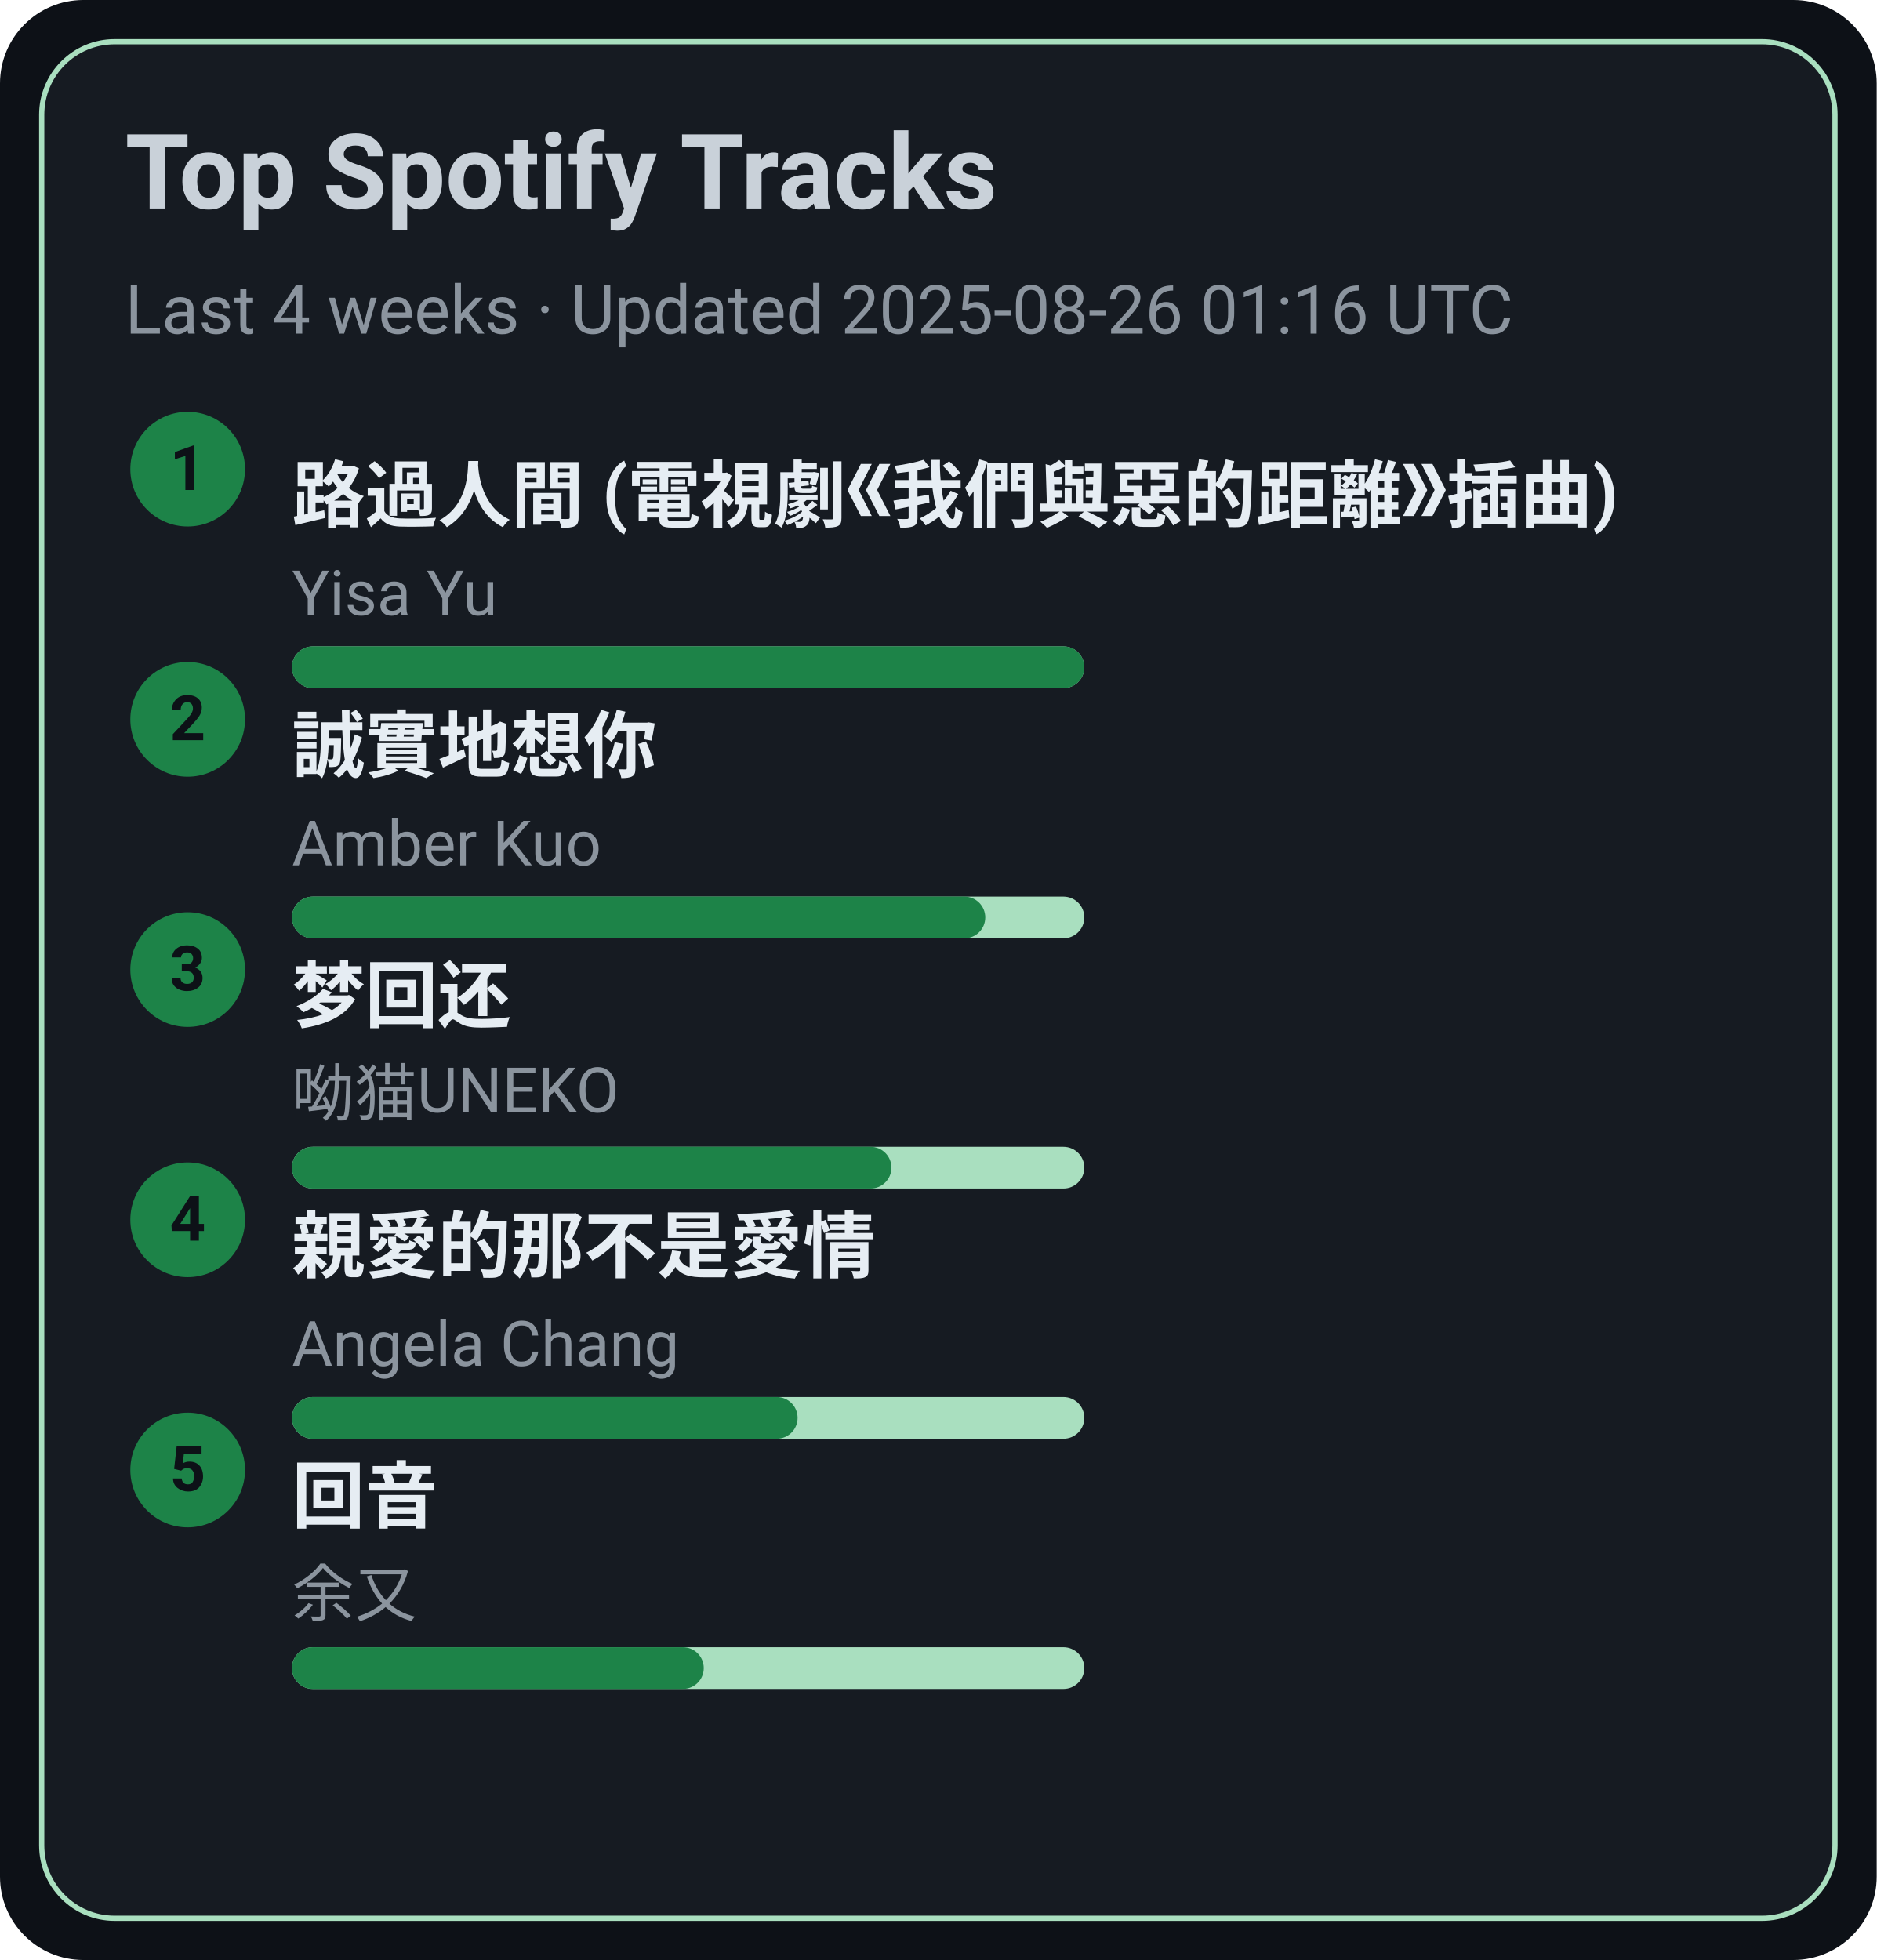
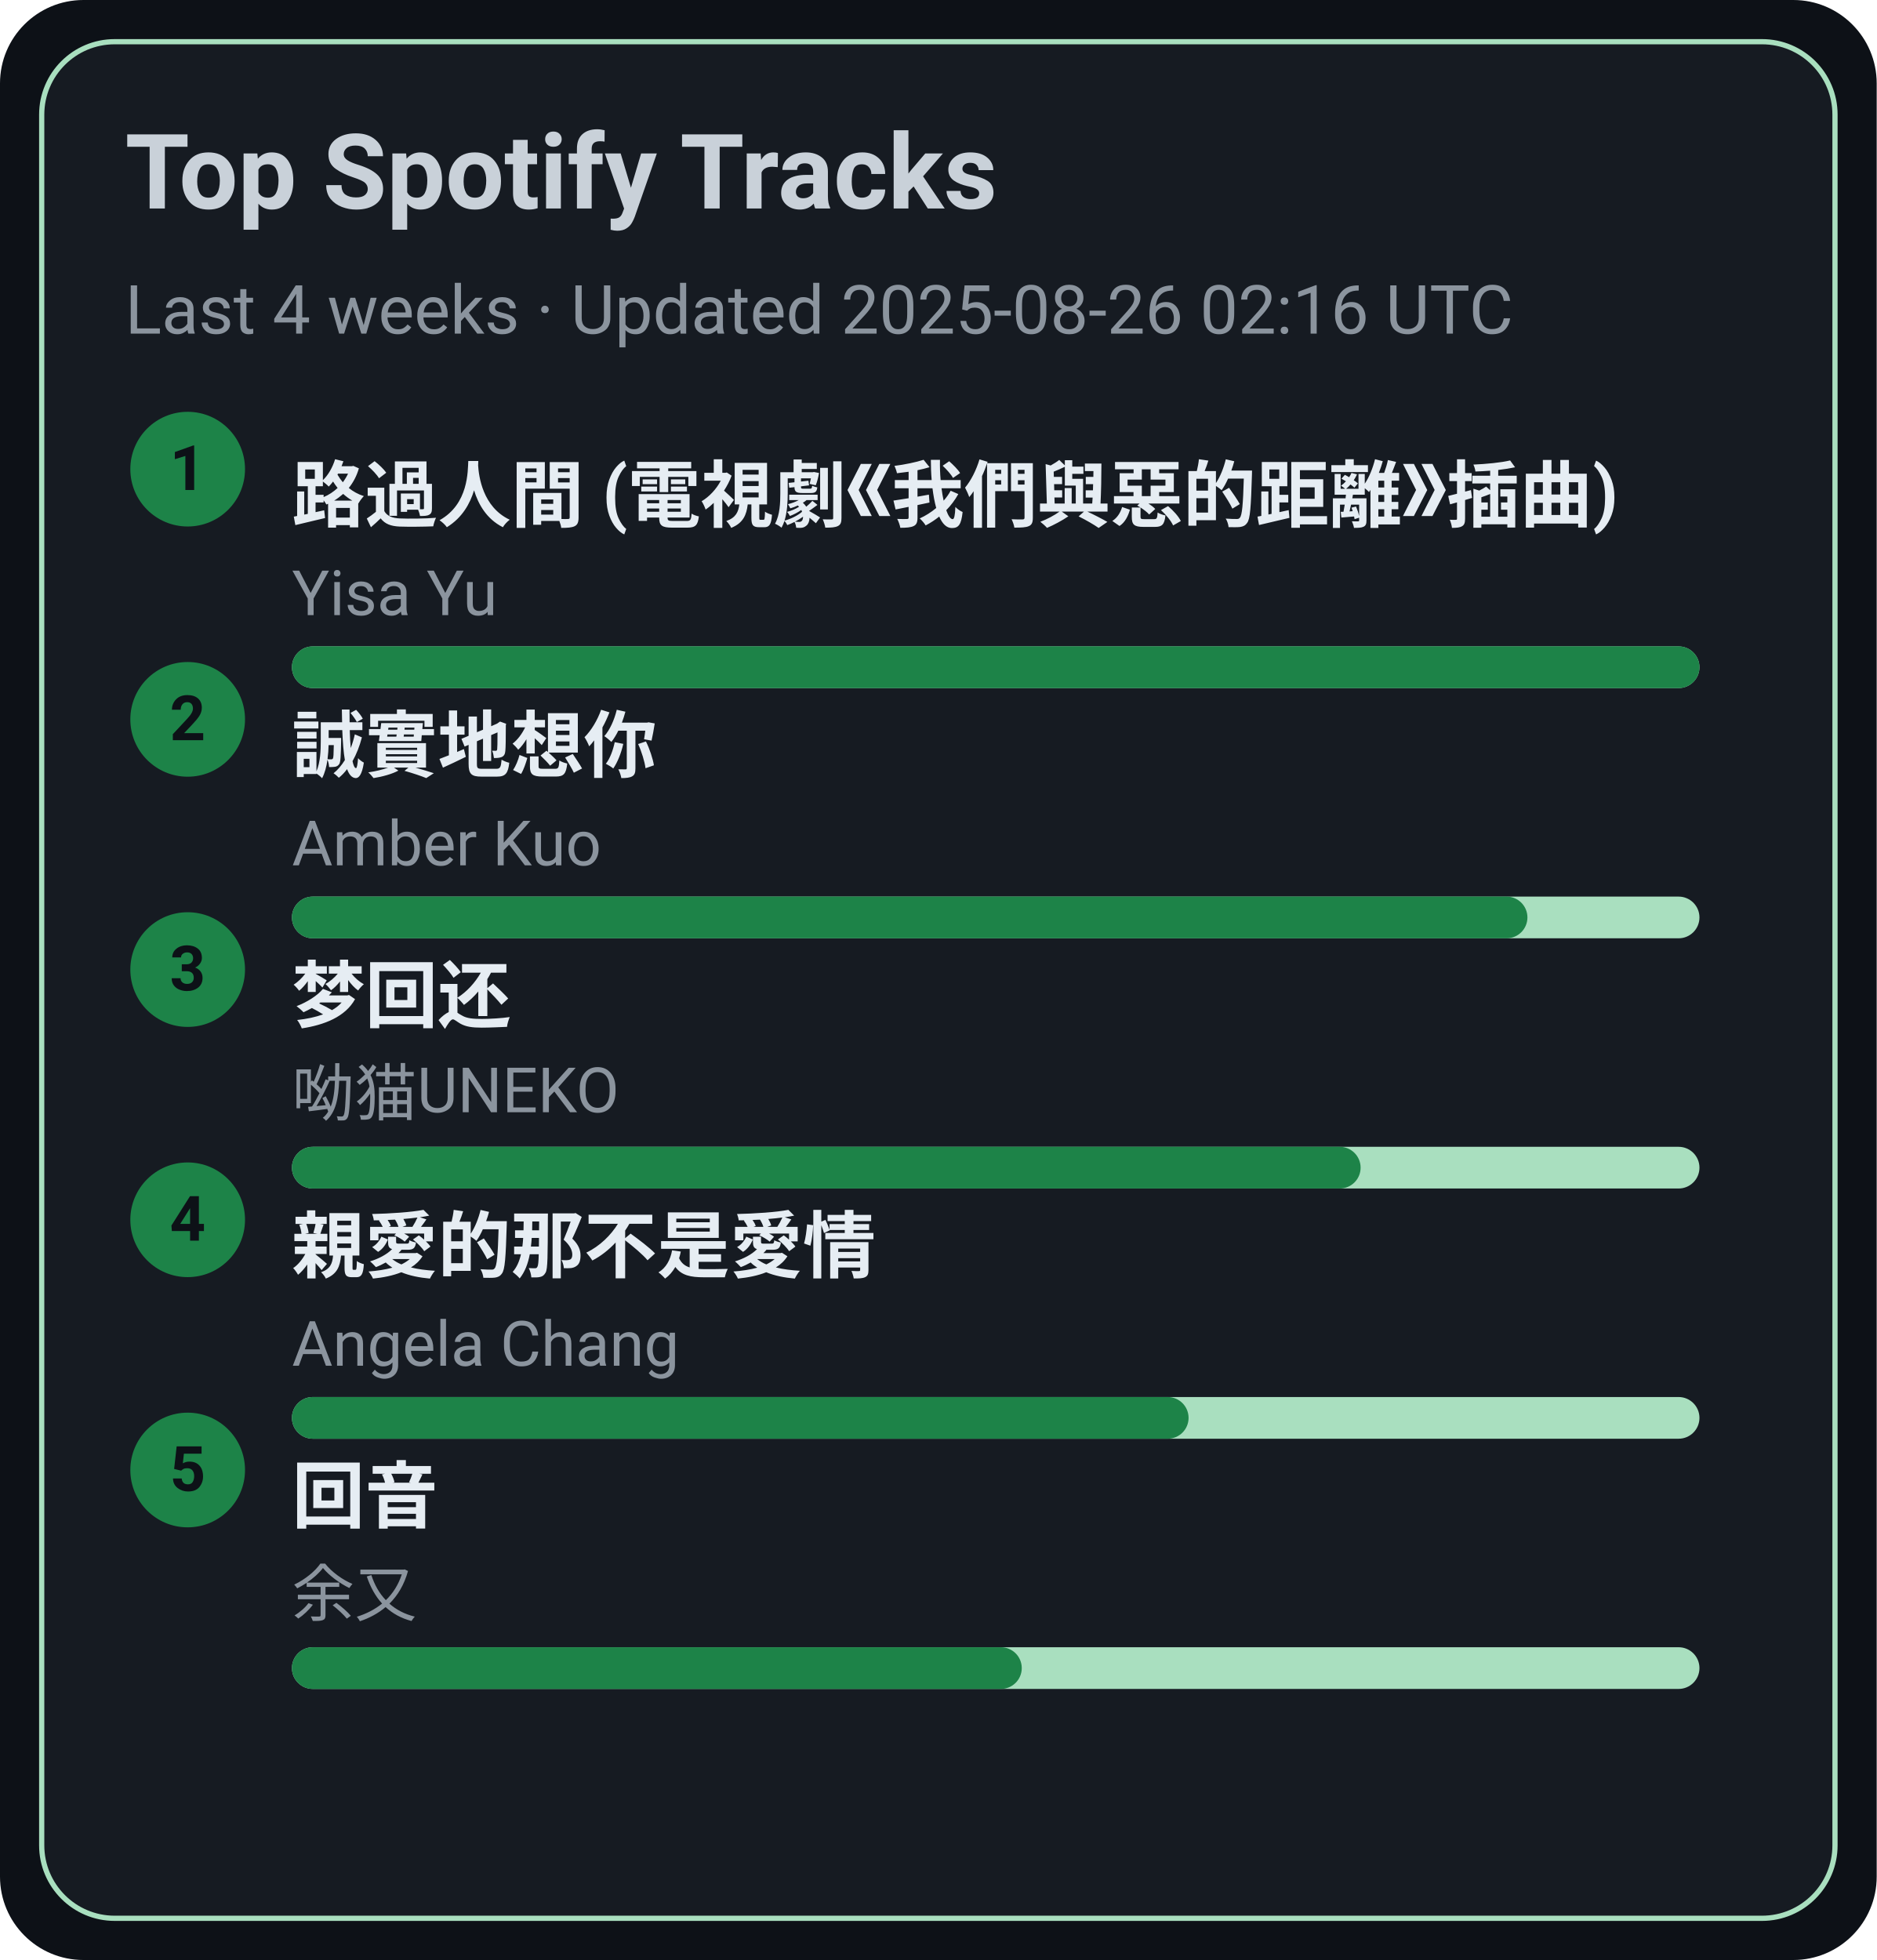
<svg xmlns="http://www.w3.org/2000/svg" width="360" height="376" viewBox="0 0 360 376">
  <style>text{font-family:-apple-system,BlinkMacSystemFont,Segoe UI,Roboto,Ubuntu,Helvetica Neue,Arial,Noto Sans,sans-serif}</style>
  <rect width="360" height="376" rx="16" fill="#0d1117" />
  <rect x="8" y="8" width="344" height="360" rx="14" fill="#161b22" stroke="#A9DFBF" />
  <text x="24" y="40" font-size="20" fill="#c9d1d9" font-weight="600">Top Spotify Tracks</text>
-   <text x="24" y="64" font-size="13" fill="#8b949e">Last 4 weeks · Updated 2025-08-26 01:16 UTC</text>
+   <text x="24" y="64" font-size="13" fill="#8b949e">Last 4 weeks · Updated 2025-08-26 02:16 UTC</text>
  <circle cx="36" cy="90" r="11" fill="#1D8348" />
  <text x="36" y="94" text-anchor="middle" font-size="12" fill="#0d1117" font-weight="700">1</text>
  <a href="https://open.spotify.com/track/1ZSleGniKMWNrWvK5cGALO" target="_blank" rel="noopener noreferrer">
    <text x="56" y="100" font-size="14" fill="#e6edf3" font-weight="600">路過人間 (電視劇《我們與惡的距離》插曲)</text>
  </a>
  <text x="56" y="118" font-size="12" fill="#8b949e">Yisa Yu</text>
-   <rect x="56" y="124" width="152" height="8" rx="4" fill="#A9DFBF" />
-   <rect x="56" y="124" width="152" height="8" rx="4" fill="#1D8348" />
+   <rect x="56" y="124" width="270" height="8" rx="4" fill="#A9DFBF" />
+   <rect x="56" y="124" width="270" height="8" rx="4" fill="#1D8348" />
  <circle cx="36" cy="138" r="11" fill="#1D8348" />
  <text x="36" y="142" text-anchor="middle" font-size="12" fill="#0d1117" font-weight="700">2</text>
  <a href="https://open.spotify.com/track/1SPZzj8QzOwZoAGKXMGLGJ" target="_blank" rel="noopener noreferrer">
    <text x="56" y="148" font-size="14" fill="#e6edf3" font-weight="600">誠實地想你</text>
  </a>
  <text x="56" y="166" font-size="12" fill="#8b949e">Amber Kuo</text>
-   <rect x="56" y="172" width="152" height="8" rx="4" fill="#A9DFBF" />
-   <rect x="56" y="172" width="133" height="8" rx="4" fill="#1D8348" />
+   <rect x="56" y="172" width="270" height="8" rx="4" fill="#A9DFBF" />
+   <rect x="56" y="172" width="237" height="8" rx="4" fill="#1D8348" />
  <circle cx="36" cy="186" r="11" fill="#1D8348" />
  <text x="36" y="190" text-anchor="middle" font-size="12" fill="#0d1117" font-weight="700">3</text>
  <a href="https://open.spotify.com/track/6jTK3YxlFysC8g0Ye9tbPK" target="_blank" rel="noopener noreferrer">
    <text x="56" y="196" font-size="14" fill="#e6edf3" font-weight="600">梦回还</text>
  </a>
  <text x="56" y="214" font-size="12" fill="#8b949e">呦猫UNEKO</text>
-   <rect x="56" y="220" width="152" height="8" rx="4" fill="#A9DFBF" />
-   <rect x="56" y="220" width="115" height="8" rx="4" fill="#1D8348" />
+   <rect x="56" y="220" width="270" height="8" rx="4" fill="#A9DFBF" />
+   <rect x="56" y="220" width="205" height="8" rx="4" fill="#1D8348" />
  <circle cx="36" cy="234" r="11" fill="#1D8348" />
  <text x="36" y="238" text-anchor="middle" font-size="12" fill="#0d1117" font-weight="700">4</text>
  <a href="https://open.spotify.com/track/1MAv2SJPGVVDHyFlhflmYR" target="_blank" rel="noopener noreferrer">
    <text x="56" y="244" font-size="14" fill="#e6edf3" font-weight="600">親愛的那不是愛情</text>
  </a>
  <text x="56" y="262" font-size="12" fill="#8b949e">Angela Chang</text>
-   <rect x="56" y="268" width="152" height="8" rx="4" fill="#A9DFBF" />
-   <rect x="56" y="268" width="97" height="8" rx="4" fill="#1D8348" />
+   <rect x="56" y="268" width="270" height="8" rx="4" fill="#A9DFBF" />
+   <rect x="56" y="268" width="172" height="8" rx="4" fill="#1D8348" />
  <circle cx="36" cy="282" r="11" fill="#1D8348" />
  <text x="36" y="286" text-anchor="middle" font-size="12" fill="#0d1117" font-weight="700">5</text>
  <a href="https://open.spotify.com/track/1K30lsrpvTR0ytSICU2Z3X" target="_blank" rel="noopener noreferrer">
    <text x="56" y="292" font-size="14" fill="#e6edf3" font-weight="600">回音</text>
  </a>
  <text x="56" y="310" font-size="12" fill="#8b949e">余又</text>
-   <rect x="56" y="316" width="152" height="8" rx="4" fill="#A9DFBF" />
-   <rect x="56" y="316" width="79" height="8" rx="4" fill="#1D8348" />
+   <rect x="56" y="316" width="270" height="8" rx="4" fill="#A9DFBF" />
+   <rect x="56" y="316" width="140" height="8" rx="4" fill="#1D8348" />
</svg>
